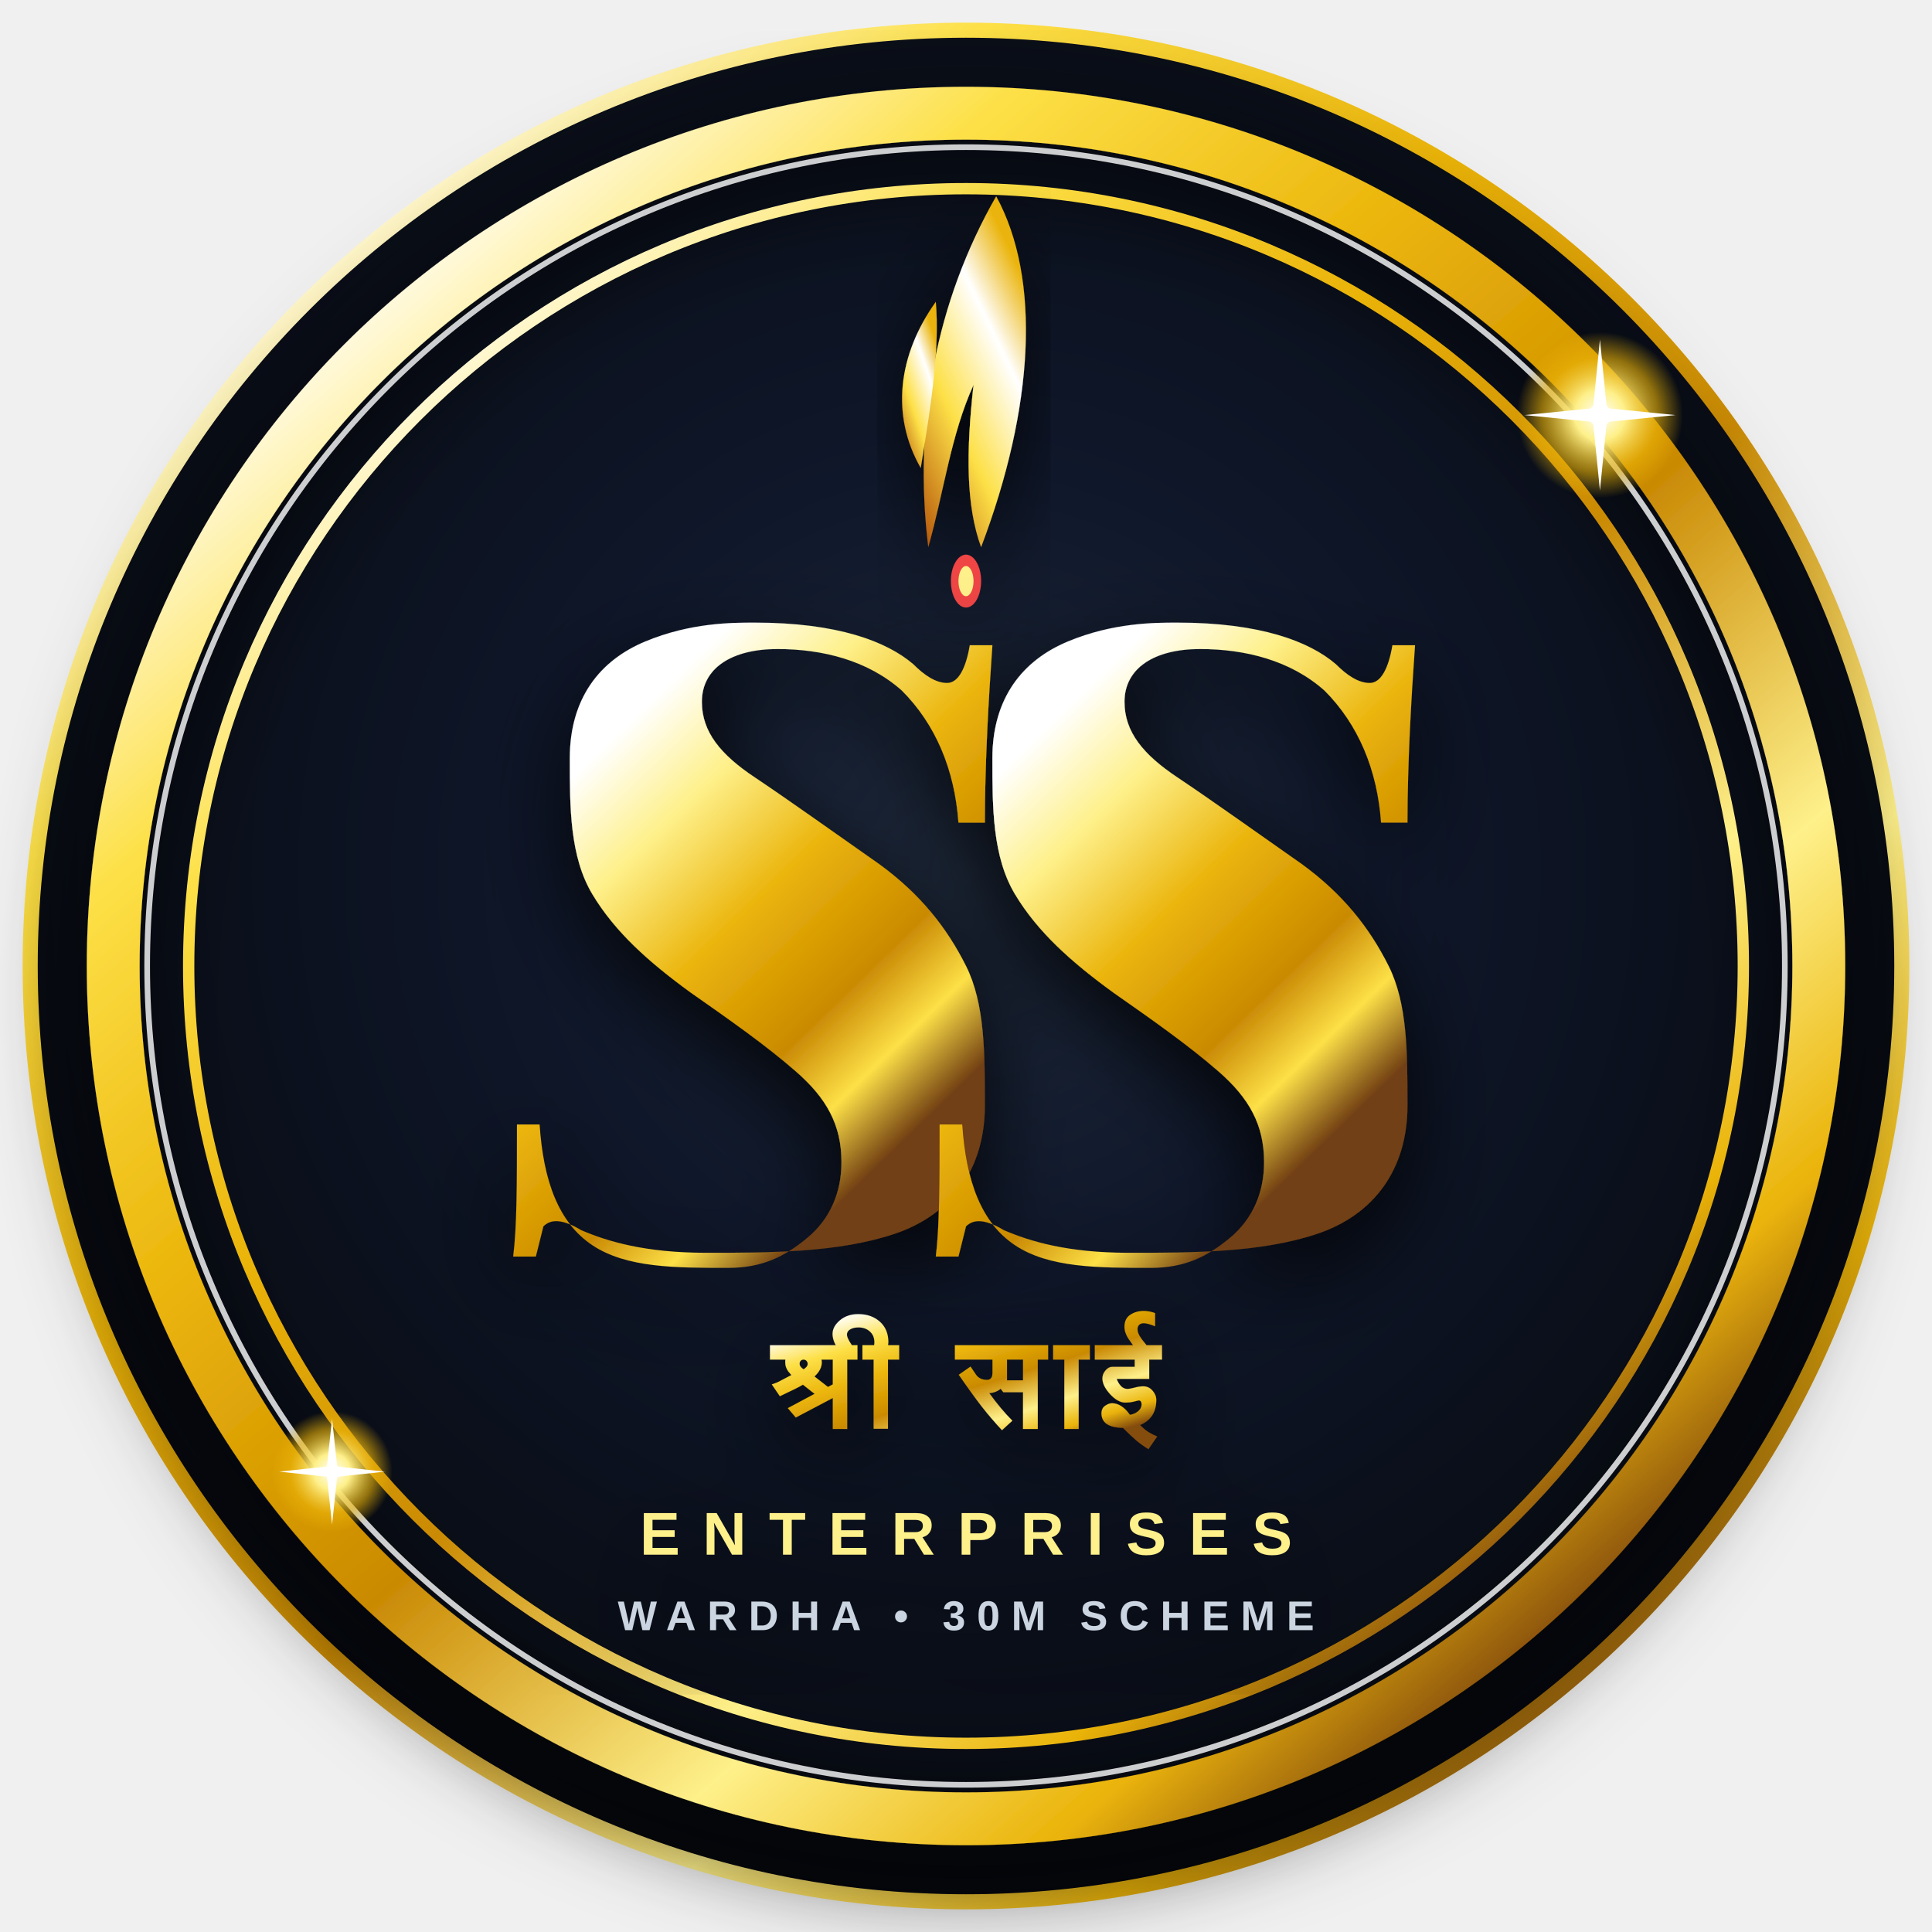
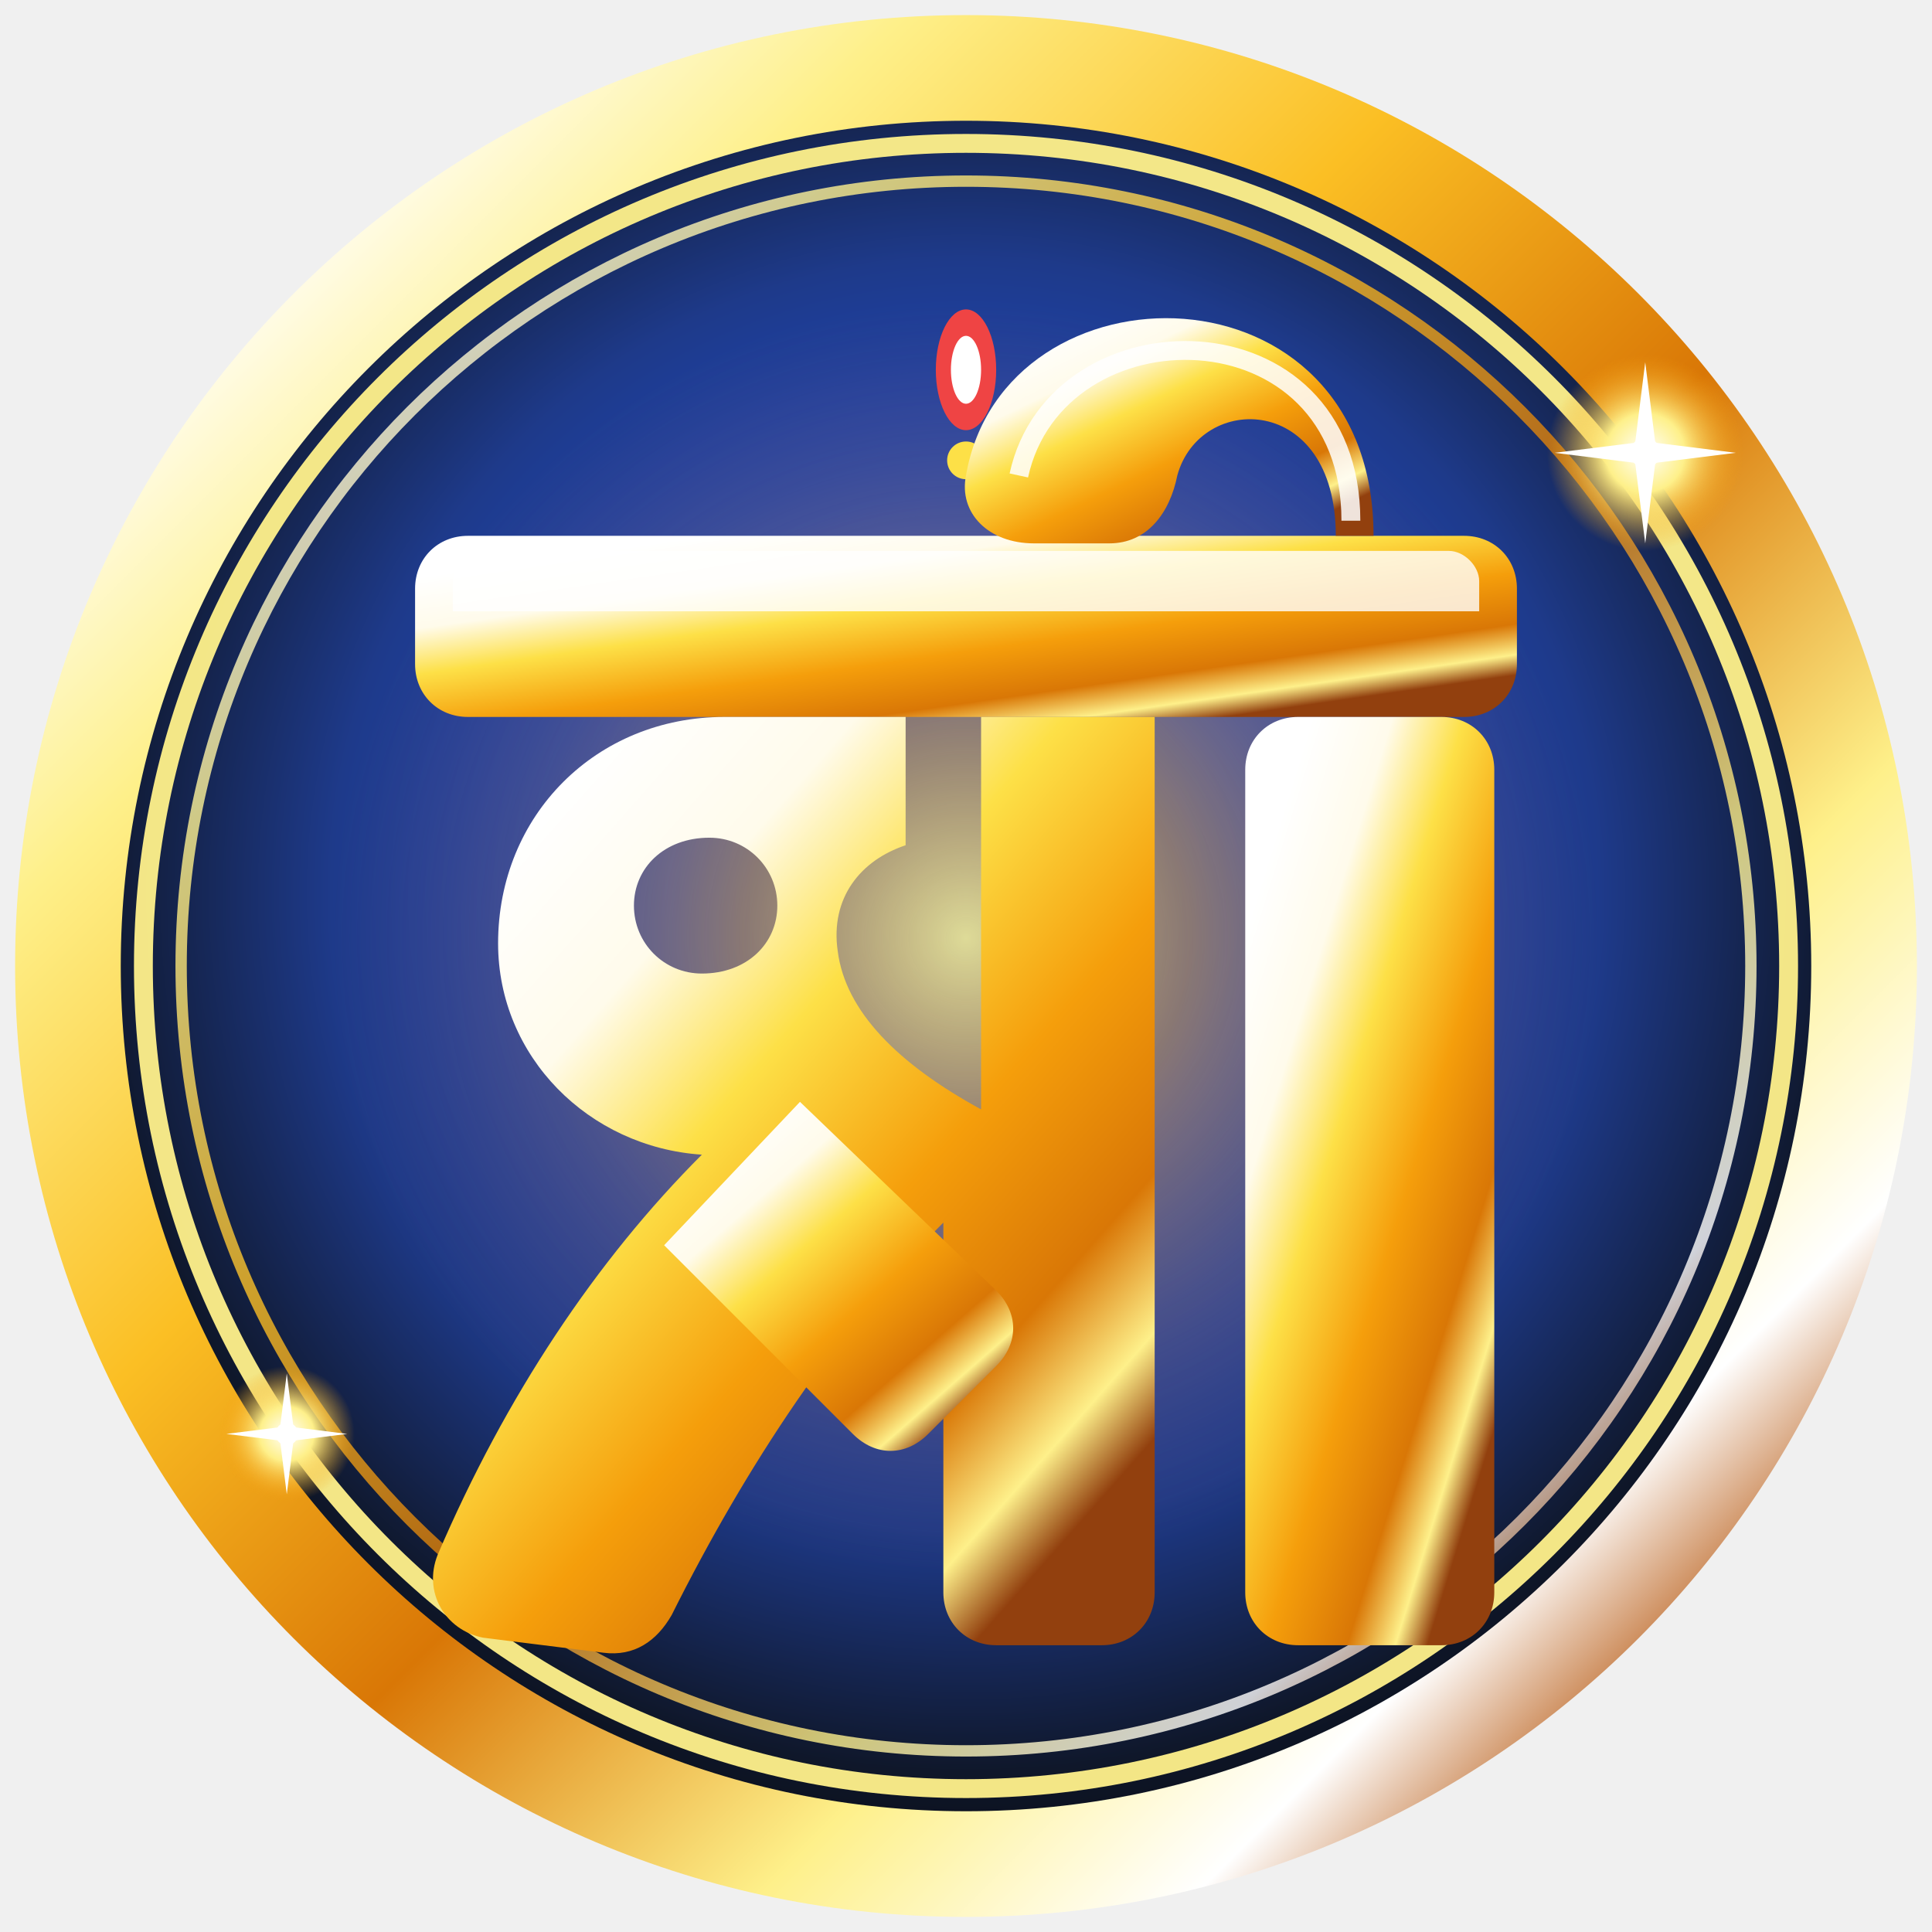
<svg xmlns="http://www.w3.org/2000/svg" viewBox="0 0 512 512" width="512" height="512">
  <defs>
-     <radialGradient id="navyGlow" cx="50%" cy="45%" r="55%">
-       <stop offset="0%" stop-color="#1e293b" />
-       <stop offset="40%" stop-color="#0f172a" />
-       <stop offset="85%" stop-color="#090d16" />
-       <stop offset="100%" stop-color="#05070c" />
+     <radialGradient id="vibrantNavy" cx="50%" cy="46%" r="54%">
+       <stop offset="0%" stop-color="#2563eb" />
+       <stop offset="30%" stop-color="#1d4ed8" />
+       <stop offset="65%" stop-color="#1e3a8a" />
+       <stop offset="90%" stop-color="#0f172a" />
+       <stop offset="100%" stop-color="#090d16" />
    </radialGradient>
-     <linearGradient id="ringGold" x1="15%" y1="10%" x2="85%" y2="90%">
-       <stop offset="0%" stop-color="#fffbe6" />
-       <stop offset="15%" stop-color="#fde047" />
-       <stop offset="35%" stop-color="#eab308" />
-       <stop offset="55%" stop-color="#ca8a04" />
+     <radialGradient id="goldHalo" cx="50%" cy="48%" r="45%">
+       <stop offset="0%" stop-color="#fef08a" stop-opacity="0.85" />
+       <stop offset="35%" stop-color="#f59e0b" stop-opacity="0.5" />
+       <stop offset="70%" stop-color="#d97706" stop-opacity="0.2" />
+       <stop offset="100%" stop-color="#b45309" stop-opacity="0" />
+     </radialGradient>
+     <linearGradient id="pureGoldRim" x1="10%" y1="10%" x2="90%" y2="90%">
+       <stop offset="0%" stop-color="#ffffff" />
+       <stop offset="15%" stop-color="#fef08a" />
+       <stop offset="35%" stop-color="#fbbf24" />
+       <stop offset="55%" stop-color="#d97706" />
      <stop offset="75%" stop-color="#fef08a" />
-       <stop offset="90%" stop-color="#eab308" />
-       <stop offset="100%" stop-color="#854d0e" />
+       <stop offset="90%" stop-color="#ffffff" />
+       <stop offset="100%" stop-color="#b45309" />
    </linearGradient>
-     <linearGradient id="monoGold" x1="25%" y1="15%" x2="75%" y2="85%">
+     <linearGradient id="emblemGold3D" x1="15%" y1="10%" x2="85%" y2="90%">
      <stop offset="0%" stop-color="#ffffff" />
-       <stop offset="20%" stop-color="#fef08a" />
-       <stop offset="45%" stop-color="#eab308" />
-       <stop offset="70%" stop-color="#ca8a04" />
-       <stop offset="85%" stop-color="#fde047" />
-       <stop offset="100%" stop-color="#713f12" />
+       <stop offset="20%" stop-color="#fffbeb" />
+       <stop offset="38%" stop-color="#fde047" />
+       <stop offset="60%" stop-color="#f59e0b" />
+       <stop offset="80%" stop-color="#d97706" />
+       <stop offset="92%" stop-color="#fef08a" />
+       <stop offset="100%" stop-color="#92400e" />
    </linearGradient>
-     <linearGradient id="featherGrad" x1="0%" y1="100%" x2="60%" y2="0%">
-       <stop offset="0%" stop-color="#b45309" />
-       <stop offset="40%" stop-color="#fde047" />
-       <stop offset="75%" stop-color="#ffffff" />
-       <stop offset="100%" stop-color="#eab308" />
-     </linearGradient>
-     <radialGradient id="starFlare" cx="50%" cy="50%" r="50%">
+     <radialGradient id="starGlow" cx="50%" cy="50%" r="50%">
      <stop offset="0%" stop-color="#ffffff" />
-       <stop offset="30%" stop-color="#fef08a" />
-       <stop offset="70%" stop-color="#eab308" stop-opacity="0.6" />
-       <stop offset="100%" stop-color="#eab308" stop-opacity="0" />
+       <stop offset="40%" stop-color="#fef08a" />
+       <stop offset="100%" stop-color="#f59e0b" stop-opacity="0" />
    </radialGradient>
-     <filter id="goldDrop" x="-20%" y="-20%" width="140%" height="140%">
-       <feDropShadow dx="0" dy="8" stdDeviation="12" flood-color="#000000" flood-opacity="0.85" />
-     </filter>
  </defs>
-   <circle cx="256" cy="256" r="248" fill="url(#navyGlow)" stroke="url(#ringGold)" stroke-width="4" />
-   <circle cx="256" cy="256" r="226" fill="none" stroke="url(#ringGold)" stroke-width="14" filter="url(#goldDrop)" />
-   <circle cx="256" cy="256" r="217" fill="none" stroke="#ffffff" stroke-width="1.5" opacity="0.8" />
-   <circle cx="256" cy="256" r="206" fill="none" stroke="url(#ringGold)" stroke-width="3" />
-   <g filter="url(#goldDrop)">
-     <path d="M246,145 C242,112 248,80 264,52 C276,74 274,108 260,145 C256,134 256,120 258,102 C252,115 250,131 246,145 Z" fill="url(#featherGrad)" />
-     <path d="M244,124 C236,110 238,94 248,80 C249,92 247,106 244,124 Z" fill="url(#featherGrad)" />
-     <ellipse cx="256" cy="154" rx="4" ry="7" fill="#ef4444" />
-     <ellipse cx="256" cy="154" rx="2" ry="4" fill="#fef08a" />
+   <circle cx="256" cy="256" r="238" fill="url(#vibrantNavy)" stroke="url(#pureGoldRim)" stroke-width="28" />
+   <circle cx="256" cy="256" r="218" fill="none" stroke="#fef08a" stroke-width="5" opacity="0.95" />
+   <circle cx="256" cy="256" r="208" fill="none" stroke="url(#pureGoldRim)" stroke-width="3" opacity="0.8" />
+   <circle cx="256" cy="256" r="185" fill="url(#goldHalo)" />
+   <g>
+     <ellipse cx="256" cy="98" rx="8" ry="16" fill="#ef4444" />
+     <ellipse cx="256" cy="98" rx="4" ry="9" fill="#ffffff" />
+     <circle cx="256" cy="122" r="5" fill="#fde047" />
  </g>
-   <g filter="url(#goldDrop)">
-     <path d="M200,165 C222,165 235,170 242,176 C245,179 248,181 251,181 C254,181 256,177 257,171 L263,171 C262,185 261,202 261,218 L254,218 C253,204 248,192 239,183 C230,175 218,172 206,172 C194,172 186,177 186,186 C186,194 191,200 200,206 C209,212 223,222 233,229 C244,237 251,246 256,256 C261,266 261,279 261,293 C261,310 252,322 237,327 C222,332 204,332 187,332 C171,332 161,329 154,326 C149,323 146,323 144,325 L142,333 L136,333 C137,325 137,314 137,298 L143,298 C144,313 148,324 157,330 C166,336 179,336 193,336 C202,336 208,333 214,328 C220,323 223,316 223,308 C223,298 219,291 211,284 C203,277 193,270 183,263 C172,255 163,247 157,237 C151,227 151,214 151,201 C151,185 159,175 171,170 C183,165 194,165 200,165 Z" fill="url(#monoGold)" />
-     <path d="M312,165 C334,165 347,170 354,176 C357,179 360,181 363,181 C366,181 368,177 369,171 L375,171 C374,185 373,202 373,218 L366,218 C365,204 360,192 351,183 C342,175 330,172 318,172 C306,172 298,177 298,186 C298,194 303,200 312,206 C321,212 335,222 345,229 C356,237 363,246 368,256 C373,266 373,279 373,293 C373,310 364,322 349,327 C334,332 316,332 299,332 C283,332 273,329 266,326 C261,323 258,323 256,325 L254,333 L248,333 C249,325 249,314 249,298 L255,298 C256,313 260,324 269,330 C278,336 291,336 305,336 C314,336 320,333 326,328 C332,323 335,316 335,308 C335,298 331,291 323,284 C315,277 305,270 295,263 C284,255 275,247 269,237 C263,227 263,214 263,201 C263,185 271,175 283,170 C295,165 306,165 312,165 Z" fill="url(#monoGold)" />
+   <g>
+     <path d="M124,142 L388,142 C396,142 402,148 402,156 L402,176 C402,184 396,190 388,190 L124,190 C116,190 110,184 110,176 L110,156 C110,148 116,142 124,142 Z" fill="url(#emblemGold3D)" />
+     <path d="M128,146 L384,146 C388,146 392,150 392,154 L392,162 L120,162 L120,154 C120,150 124,146 128,146 Z" fill="#ffffff" opacity="0.8" />
+     <path d="M192,190 C158,190 132,216 132,250 C132,280 156,304 186,306 C158,334 134,370 116,412 C112,422 118,432 128,434 L160,438 C168,439 174,435 178,428 C198,388 222,352 250,324 L250,422 C250,430 256,436 264,436 L292,436 C300,436 306,430 306,422 L306,190 L260,190 L260,294 C238,282 224,268 222,252 C220,238 228,228 240,224 L240,190 C220,190 204,190 192,190 Z M188,222 C198,222 206,230 206,240 C206,250 198,258 186,258 C176,258 168,250 168,240 C168,230 176,222 188,222 Z" fill="url(#emblemGold3D)" />
+     <path d="M176,330 L226,380 C232,386 240,386 246,380 L264,362 C270,356 270,348 264,342 L212,292 Z" fill="url(#emblemGold3D)" />
+     <path d="M344,190 L382,190 C390,190 396,196 396,204 L396,422 C396,430 390,436 382,436 L344,436 C336,436 330,430 330,422 L330,204 C330,196 336,190 344,190 Z" fill="url(#emblemGold3D)" />
+     <path d="M364,142 C364,68 266,68 256,126 C254,136 262,144 274,144 L294,144 C304,144 310,136 312,126 C318,104 354,104 354,142 Z" fill="url(#emblemGold3D)" />
+     <path d="M358,138 C358,80 280,80 270,126" fill="none" stroke="#ffffff" stroke-width="5" opacity="0.85" />
  </g>
-   <g filter="url(#goldDrop)">
-     <text x="256" y="378" font-family="'Cinzel', 'Plus Jakarta Sans', Arial, sans-serif" font-weight="900" font-size="34" fill="url(#ringGold)" text-anchor="middle" letter-spacing="4">श्री साई</text>
-     <text x="256" y="412" font-family="'Plus Jakarta Sans', Arial, sans-serif" font-weight="800" font-size="16" fill="#fef08a" text-anchor="middle" letter-spacing="6">ENTERPRISES</text>
-     <text x="256" y="432" font-family="'Plus Jakarta Sans', Arial, sans-serif" font-weight="700" font-size="11" fill="#cbd5e1" text-anchor="middle" letter-spacing="3">WARDHA • 30M SCHEME</text>
+   <g transform="translate(436, 120)">
+     <circle cx="0" cy="0" r="26" fill="url(#starGlow)" />
+     <path d="M0,-24 L3,0 L0,24 L-3,0 Z" fill="#ffffff" />
+     <path d="M-24,0 L0,3 L24,0 L0,-3 Z" fill="#ffffff" />
+     <circle cx="0" cy="0" r="4" fill="#ffffff" />
  </g>
-   <g transform="translate(424, 110)">
-     <circle cx="0" cy="0" r="22" fill="url(#starFlare)" />
-     <path d="M0,-20 L2,0 L0,20 L-2,0 Z" fill="#ffffff" />
-     <path d="M-20,0 L0,2 L20,0 L0,-2 Z" fill="#ffffff" />
+   <g transform="translate(76, 380)">
+     <circle cx="0" cy="0" r="18" fill="url(#starGlow)" />
+     <path d="M0,-16 L2,0 L0,16 L-2,0 Z" fill="#ffffff" />
+     <path d="M-16,0 L0,2 L16,0 L0,-2 Z" fill="#ffffff" />
    <circle cx="0" cy="0" r="3" fill="#ffffff" />
  </g>
-   <g transform="translate(88, 390)">
-     <circle cx="0" cy="0" r="16" fill="url(#starFlare)" />
-     <path d="M0,-14 L1.5,0 L0,14 L-1.5,0 Z" fill="#ffffff" />
-     <path d="M-14,0 L0,1.5 L14,0 L0,-1.5 Z" fill="#ffffff" />
-     <circle cx="0" cy="0" r="2" fill="#ffffff" />
-   </g>
</svg>
